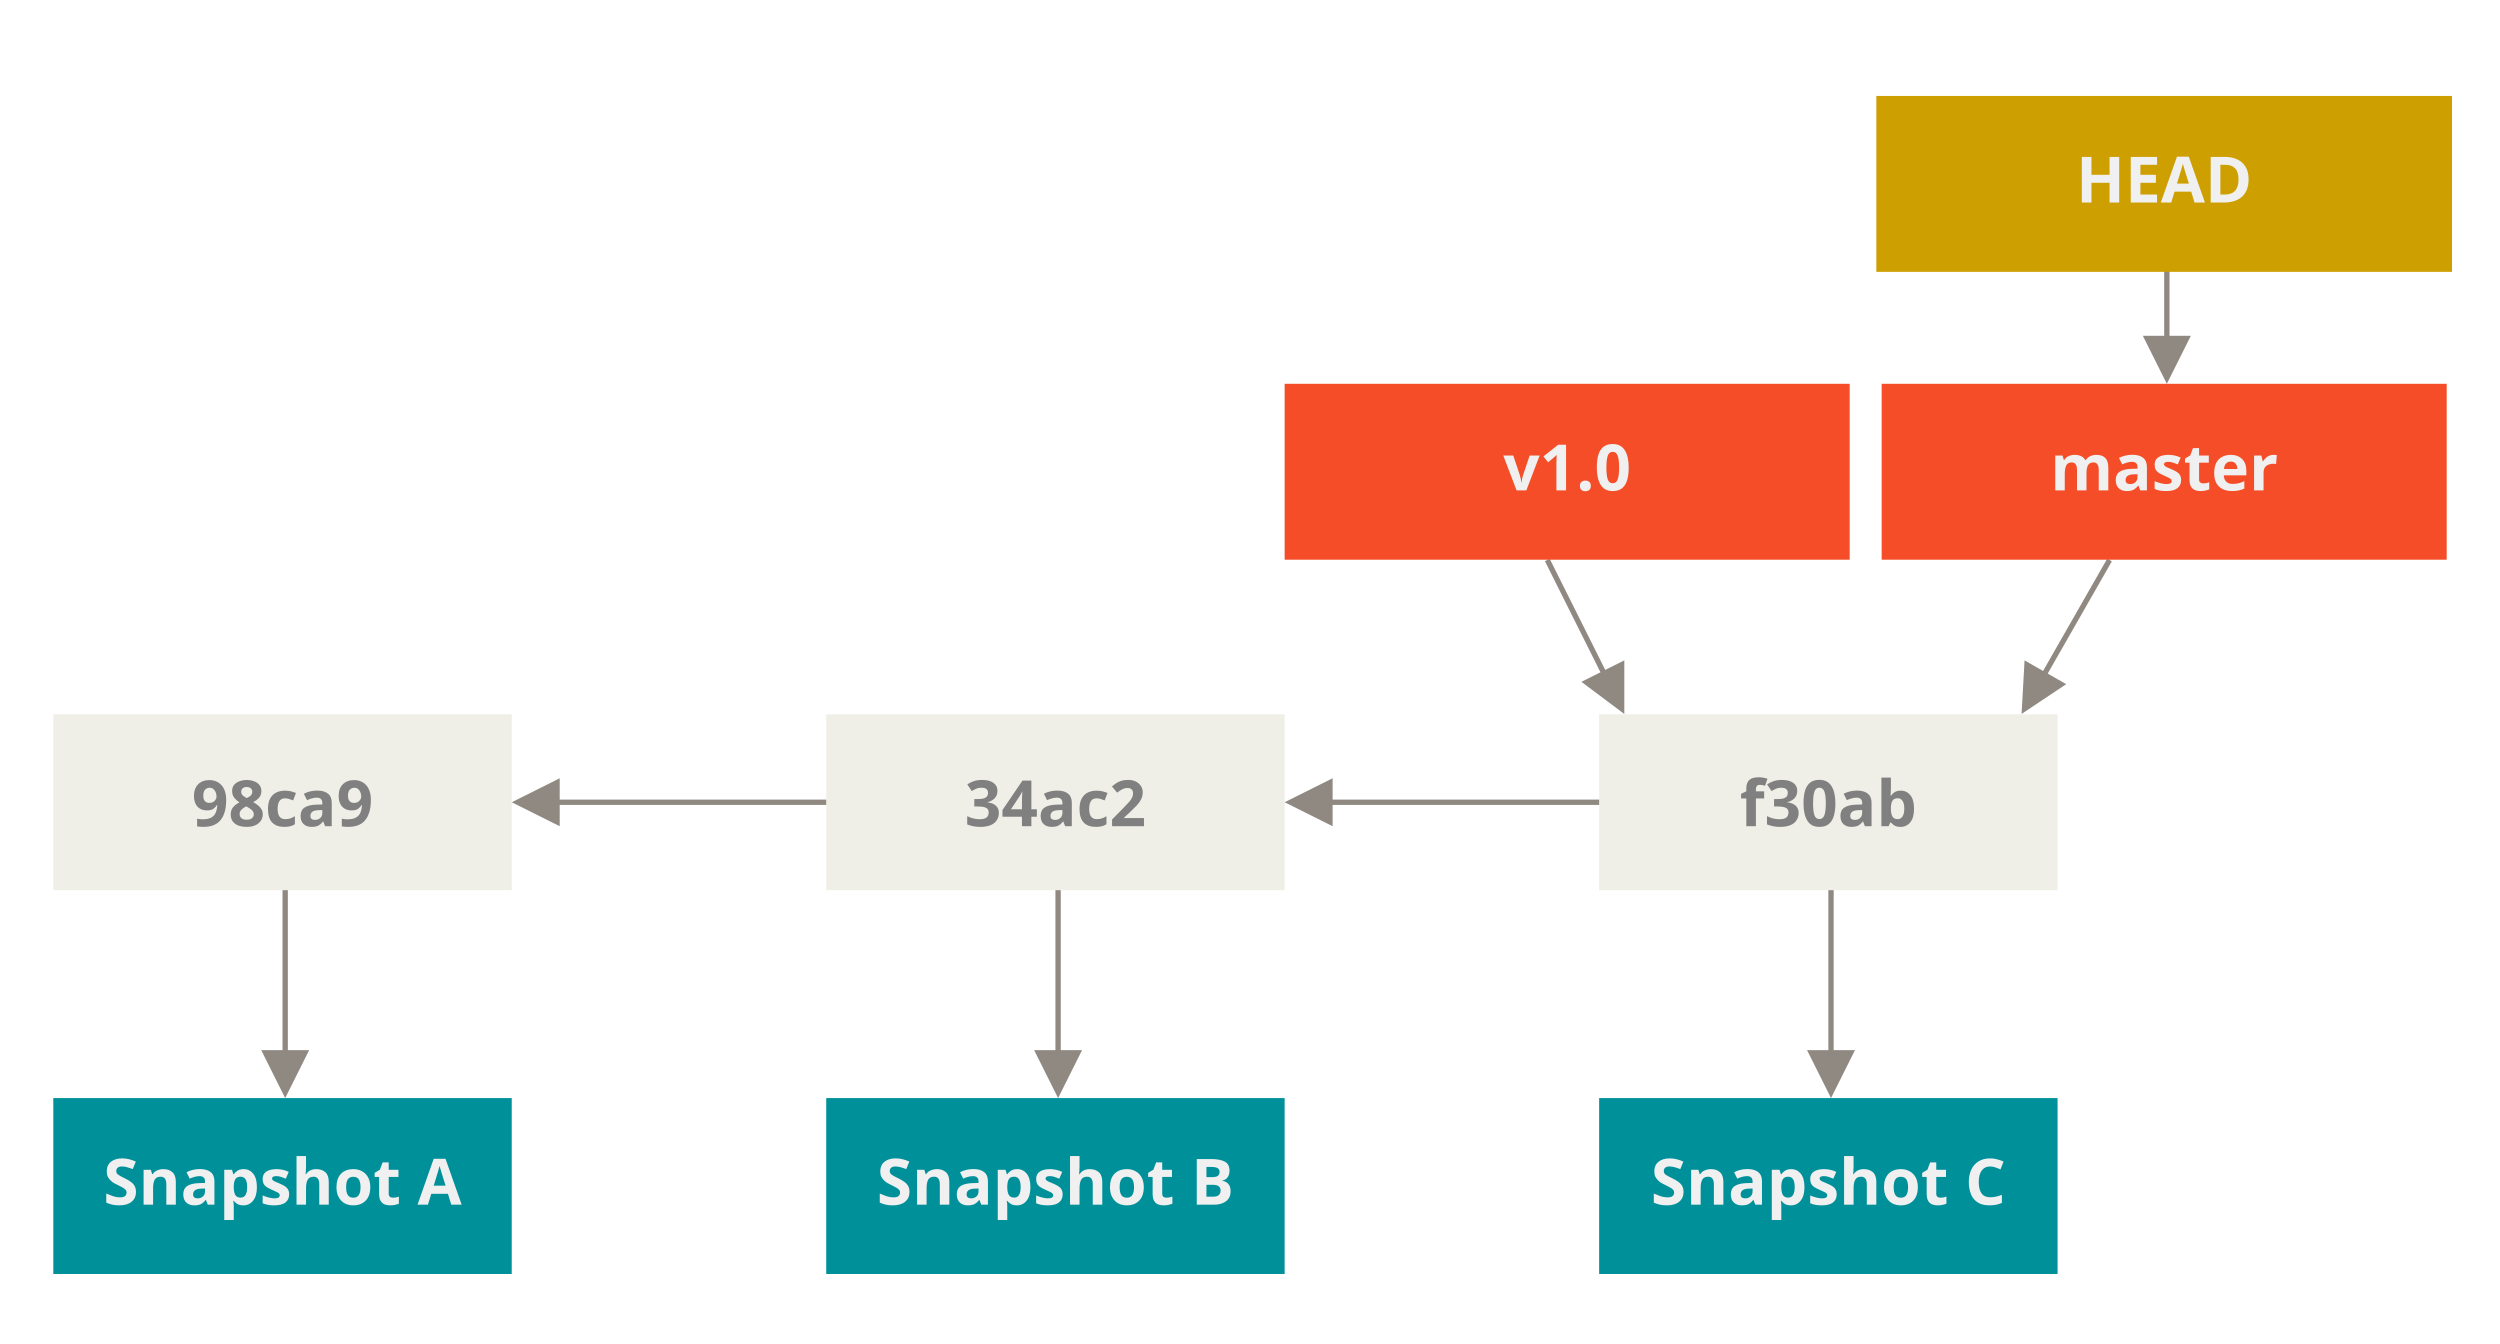
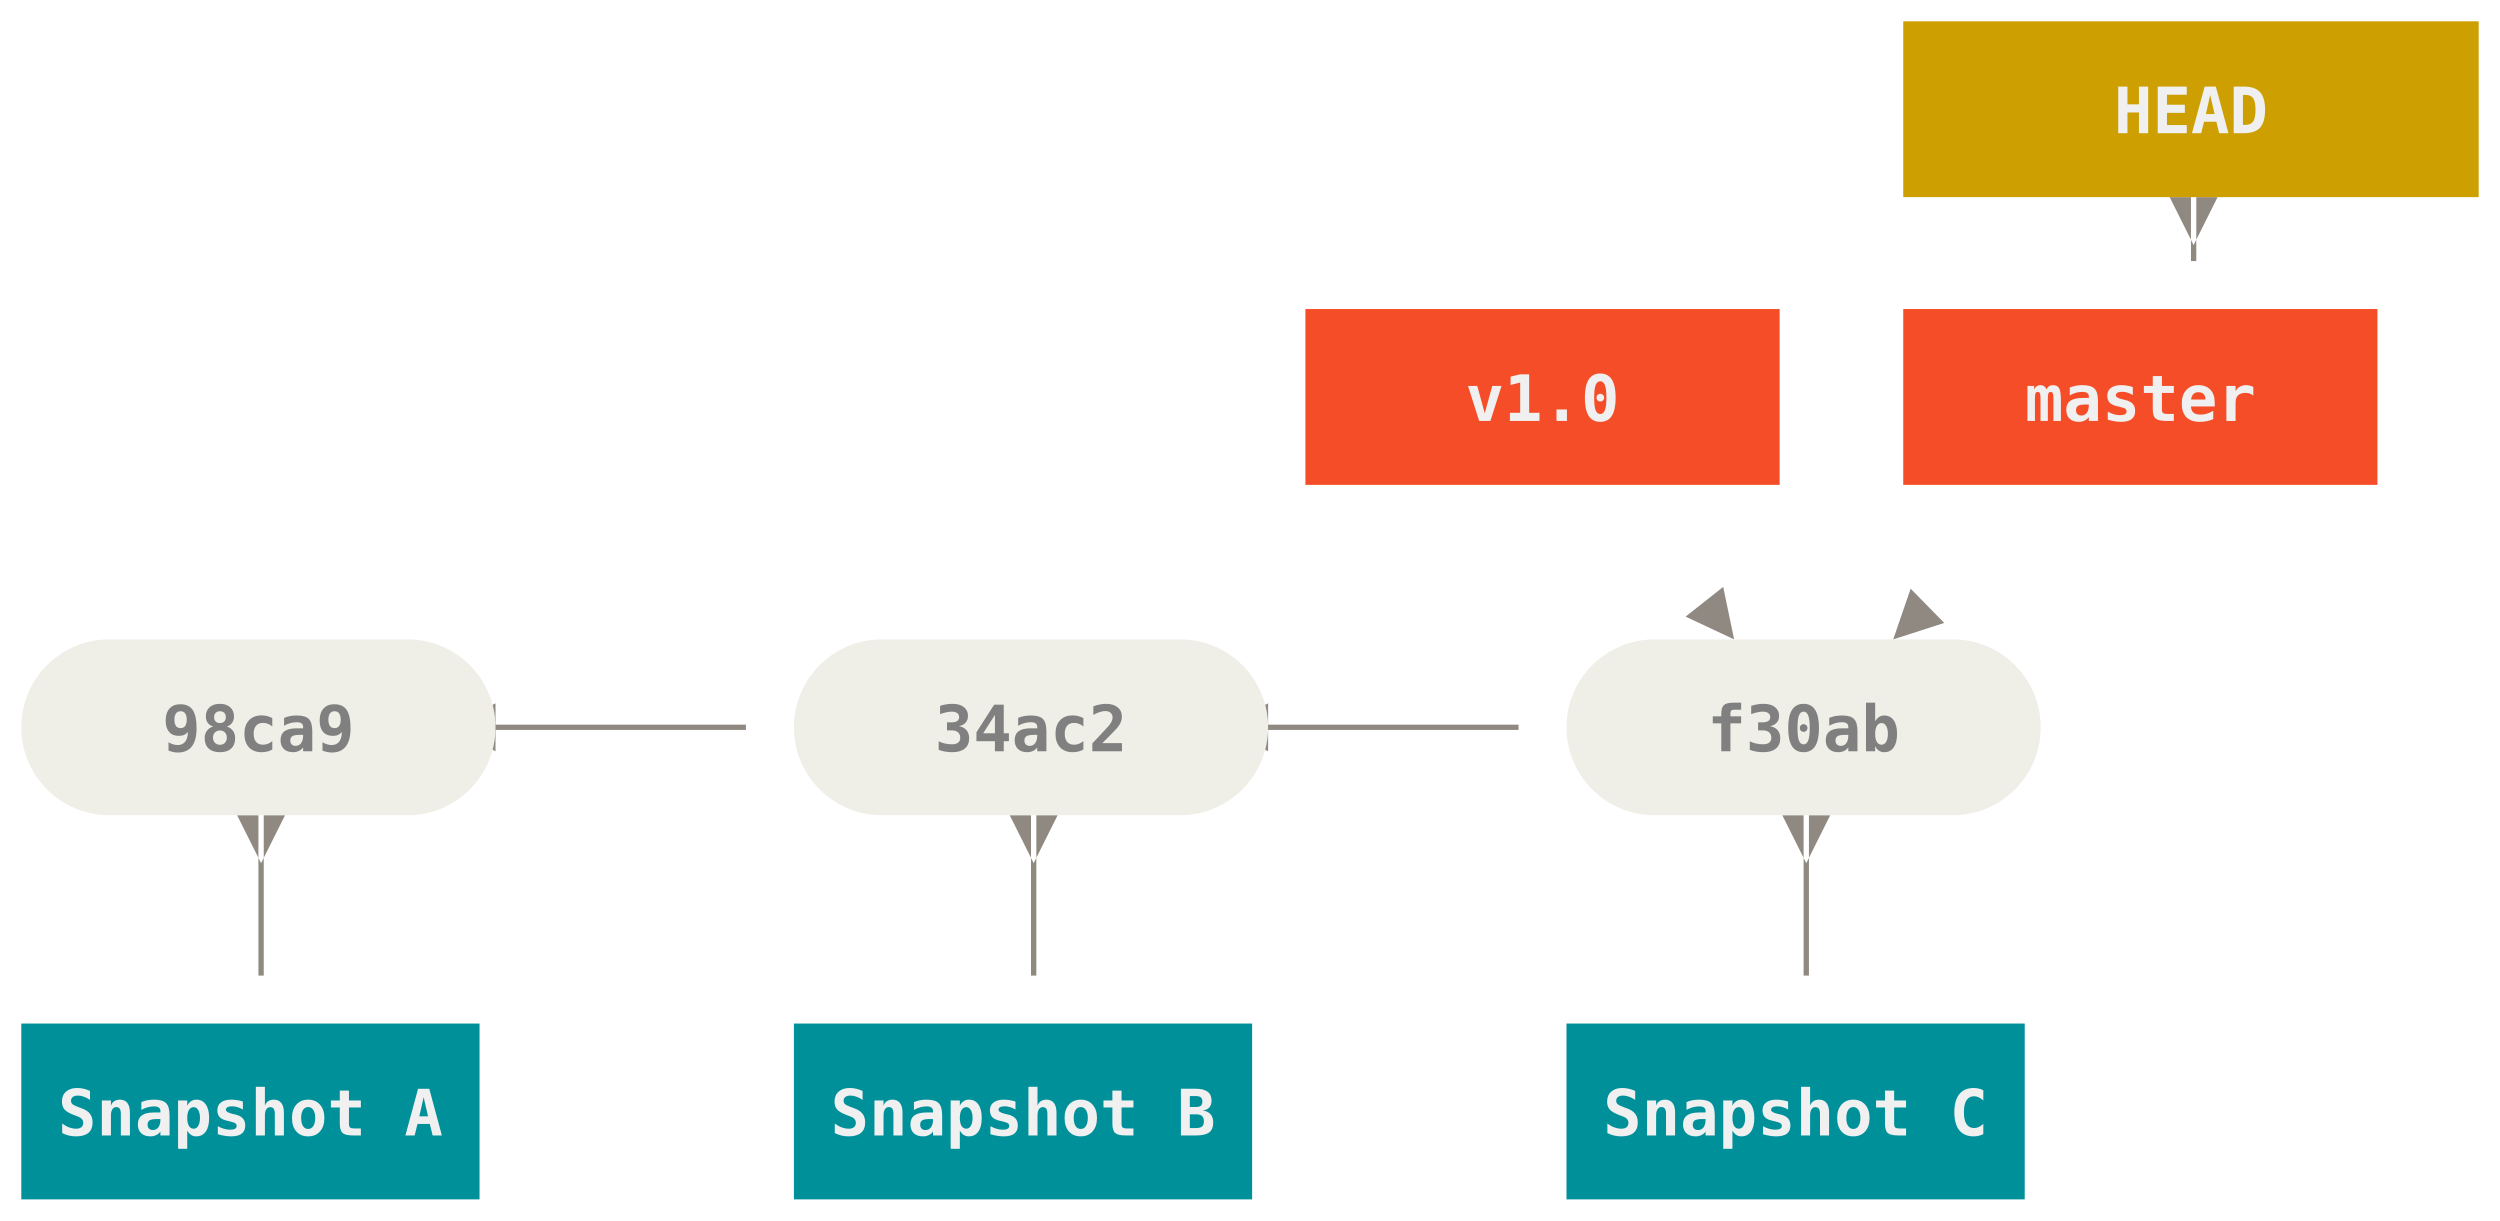
- <svg xmlns="http://www.w3.org/2000/svg" id="svg35993" version="1.1" viewBox="0 0 469 252">
-   <g id="03---Branch-and-History" fill="none" fill-rule="evenodd">
-     <path id="Line-4" d="m343 197v-38h1v38h4l-4.5 9-4.5-9h4z" fill="#8F8981" fill-rule="nonzero" />
-     <g id="symref" transform="translate(300 206)">
-       <rect id="Rectangle-2" width="86" height="33" fill="#00909A" fill-rule="evenodd" />
-       <text id="master" fill="#979797" font-family="Source Code Pro" font-size="12px" font-weight="700" text-anchor="middle">
-         <tspan id="tspan35921" x="43" y="20" fill="#f0f0f0">Snapshot C</tspan>
-       </text>
-     </g>
-     <path id="Line-5" d="m198 197v-38h1v38h4l-4.5 9-4.5-9h4z" fill="#8F8981" fill-rule="nonzero" />
-     <g id="g35932" transform="translate(155 206)">
-       <rect id="rect35926" width="86" height="33" fill="#00909A" fill-rule="evenodd" />
-       <text id="text35930" fill="#979797" font-family="Source Code Pro" font-size="12px" font-weight="700" text-anchor="middle">
-         <tspan id="tspan35928" x="43" y="20" fill="#f0f0f0">Snapshot B</tspan>
-       </text>
-     </g>
-     <path id="path35934" d="m53 197v-38h1v38h4l-4.5 9-4.5-9h4z" fill="#8F8981" fill-rule="nonzero" />
-     <g id="g35942" transform="translate(10 206)">
-       <rect id="rect35936" width="86" height="33" fill="#00909A" fill-rule="evenodd" />
-       <text id="text35940" fill="#979797" font-family="Source Code Pro" font-size="12px" font-weight="700" text-anchor="middle">
-         <tspan id="tspan35938" x="43" y="20" fill="#f0f0f0">Snapshot A</tspan>
-       </text>
-     </g>
-     <g id="other" transform="translate(300 134)">
-       <rect id="rect35944" width="86" height="33" fill="#EFEFE7" fill-rule="evenodd" />
-       <text id="text35948" fill="#979797" font-family="Source Code Pro" font-size="12px" font-weight="700" text-anchor="middle">
-         <tspan id="tspan35946" x="43" y="21" fill="#808080">f30ab</tspan>
-       </text>
-     </g>
-     <path id="Line-6" d="m406 63v-24h1v24h4l-4.5 9-4.5-9h4z" fill="#8F8981" fill-rule="nonzero" />
-     <path id="Line-7" d="m383.28 125.87 12.031-21.054.868.496-12.031 21.054 3.473 1.985-8.372 5.582.558-10.047 3.473 1.985z" fill="#8F8981" fill-rule="nonzero" />
-     <path id="Line-8" d="m300.25 126.12-10.422-20.845.894-.447 10.422 20.845 3.578-1.789v10.062l-8.05-6.037 3.578-1.789z" fill="#8F8981" fill-rule="nonzero" />
-     <g id="g35960" transform="translate(155 134)">
-       <rect id="rect35954" width="86" height="33" fill="#EFEFE7" fill-rule="evenodd" />
-       <text id="text35958" fill="#979797" font-family="Source Code Pro" font-size="12px" font-weight="700" text-anchor="middle">
-         <tspan id="tspan35956" x="43" y="21" fill="#808080">34ac2</tspan>
-       </text>
-     </g>
-     <g id="g35968" transform="translate(10 134)">
-       <rect id="rect35962" width="86" height="33" fill="#EFEFE7" fill-rule="evenodd" />
-       <text id="text35966" fill="#979797" font-family="Source Code Pro" font-size="12px" font-weight="700" text-anchor="middle">
-         <tspan id="tspan35964" x="43" y="21" fill="#808080">98ca9</tspan>
-       </text>
-     </g>
-     <path id="Line" d="m250 150h50v1h-50v4l-9-4.5 9-4.5v4z" fill="#8F8981" fill-rule="nonzero" />
-     <path id="Line-2" d="m105 150h50v1h-50v4l-9-4.5 9-4.5v4z" fill="#8F8981" fill-rule="nonzero" />
-     <g id="ref" transform="translate(353 72)">
-       <rect id="rect35972" width="106" height="33" fill="#F44D27" fill-rule="evenodd" />
-       <text id="text35976" fill="#979797" font-family="Source Code Pro" font-size="12px" font-weight="700" text-anchor="middle">
-         <tspan id="tspan35974" x="53" y="20" fill="#f0f0f0">master</tspan>
-       </text>
-     </g>
-     <g id="goldref" transform="translate(352 18)">
-       <rect id="Rectangle-3" width="108" height="33" fill="#CD9F00" fill-rule="evenodd" />
-       <text id="master-2" fill="#979797" font-family="Source Code Pro" font-size="12px" font-weight="700" text-anchor="middle">
-         <tspan id="tspan35980" x="54" y="20" fill="#f0f0f0">HEAD</tspan>
-       </text>
-     </g>
-     <g id="g35990" transform="translate(241 72)">
-       <rect id="rect35984" width="106" height="33" fill="#F44D27" fill-rule="evenodd" />
-       <text id="text35988" fill="#979797" font-family="Source Code Pro" font-size="12px" font-weight="700" text-anchor="middle">
-         <tspan id="tspan35986" x="53" y="20" fill="#f0f0f0">v1.0</tspan>
-       </text>
-     </g>
+ <svg xmlns="http://www.w3.org/2000/svg" version="1.1" width="938.4" height="458.2" viewBox="0 0 469.2 229.1">
+   <path d="m93 136h47v1h-47v4l-9-4.5 9-4.5z" fill="#8f8981" />
+   <path d="m238 136h47v1h-47v4l-9-4.5 9-4.5z" fill="#8f8981" />
+   <path d="m338.5 153v30.1h1v-30.1h4l-4.5 9-4.5-9z" fill="#8f8981" />
+   <path d="m193.5 153v30.1h1v-30.1h4l-4.5 9-4.5-9z" fill="#8f8981" />
+   <path d="m48.5 153v30.1h1v-30.1h4l-4.5 9-4.5-9z" fill="#8f8981" />
+   <path d="M384.881 91 L361.744 113.697 L358.593 110.485 L355.319 120 L364.895 116.91 L361.744 113.697 Z" fill="#8f8981" />
+   <path d="M302.54 91 L319.879 112.939 L316.349 115.729 L325.46 120 L323.41 110.149 L319.879 112.939 Z" fill="#8f8981" />
+   <path d="m411.2 37v12h1v-12h4l-4.5 9-4.5-9z" fill="#8f8981" />
+   <g>
+     <rect x="294" y="192.1" width="86" height="33" fill="#00909a" />
+     <text font-size="12px" font-weight="700" font-family="'JetBrains Mono', 'Source Code Pro', monospace" text-anchor="middle">
+       <tspan x="337" y="213.1" fill="#f0f0f0">Snapshot C</tspan>
+     </text>
+   </g>
+   <g>
+     <rect x="149" y="192.1" width="86" height="33" fill="#00909a" />
+     <text font-size="12px" font-weight="700" font-family="'JetBrains Mono', 'Source Code Pro', monospace" text-anchor="middle">
+       <tspan x="192" y="213.1" fill="#f0f0f0">Snapshot B</tspan>
+     </text>
+   </g>
+   <g>
+     <rect x="4" y="192.1" width="86" height="33" fill="#00909a" />
+     <text font-size="12px" font-weight="700" font-family="'JetBrains Mono', 'Source Code Pro', monospace" text-anchor="middle">
+       <tspan x="47" y="213.1" fill="#f0f0f0">Snapshot A</tspan>
+     </text>
+   </g>
+   <g>
+     <rect x="294" y="120" width="89" height="33" rx="16.5" ry="16.5" fill="#efefe7" />
+     <text font-size="12px" font-weight="700" font-family="'JetBrains Mono', 'Source Code Pro', monospace" text-anchor="middle">
+       <tspan x="338.5" y="141" fill="gray">f30ab</tspan>
+     </text>
+   </g>
+   <g>
+     <rect x="149" y="120" width="89" height="33" rx="16.5" ry="16.5" fill="#efefe7" />
+     <text font-size="12px" font-weight="700" font-family="'JetBrains Mono', 'Source Code Pro', monospace" text-anchor="middle">
+       <tspan x="193.5" y="141" fill="gray">34ac2</tspan>
+     </text>
+   </g>
+   <g>
+     <rect x="4" y="120" width="89" height="33" rx="16.5" ry="16.5" fill="#efefe7" />
+     <text font-size="12px" font-weight="700" font-family="'JetBrains Mono', 'Source Code Pro', monospace" text-anchor="middle">
+       <tspan x="48.5" y="141" fill="gray">98ca9</tspan>
+     </text>
+   </g>
+   <g>
+     <rect x="357.2" y="58" width="89" height="33" fill="#f44d27" />
+     <text font-size="12px" font-weight="700" font-family="'JetBrains Mono', 'Source Code Pro', monospace" text-anchor="middle">
+       <tspan x="401.7" y="79" fill="#f0f0f0">master</tspan>
+     </text>
+   </g>
+   <g>
+     <rect x="357.2" y="4" width="108" height="33" fill="#cd9f00" />
+     <text font-size="12px" font-weight="700" font-family="'JetBrains Mono', 'Source Code Pro', monospace" text-anchor="middle">
+       <tspan x="411.2" y="25" fill="#f0f0f0">HEAD</tspan>
+     </text>
+   </g>
+   <g>
+     <rect x="245" y="58" width="89" height="33" fill="#f44d27" />
+     <text font-size="12px" font-weight="700" font-family="'JetBrains Mono', 'Source Code Pro', monospace" text-anchor="middle">
+       <tspan x="289.5" y="79" fill="#f0f0f0">v1.0</tspan>
+     </text>
  </g>
</svg>
